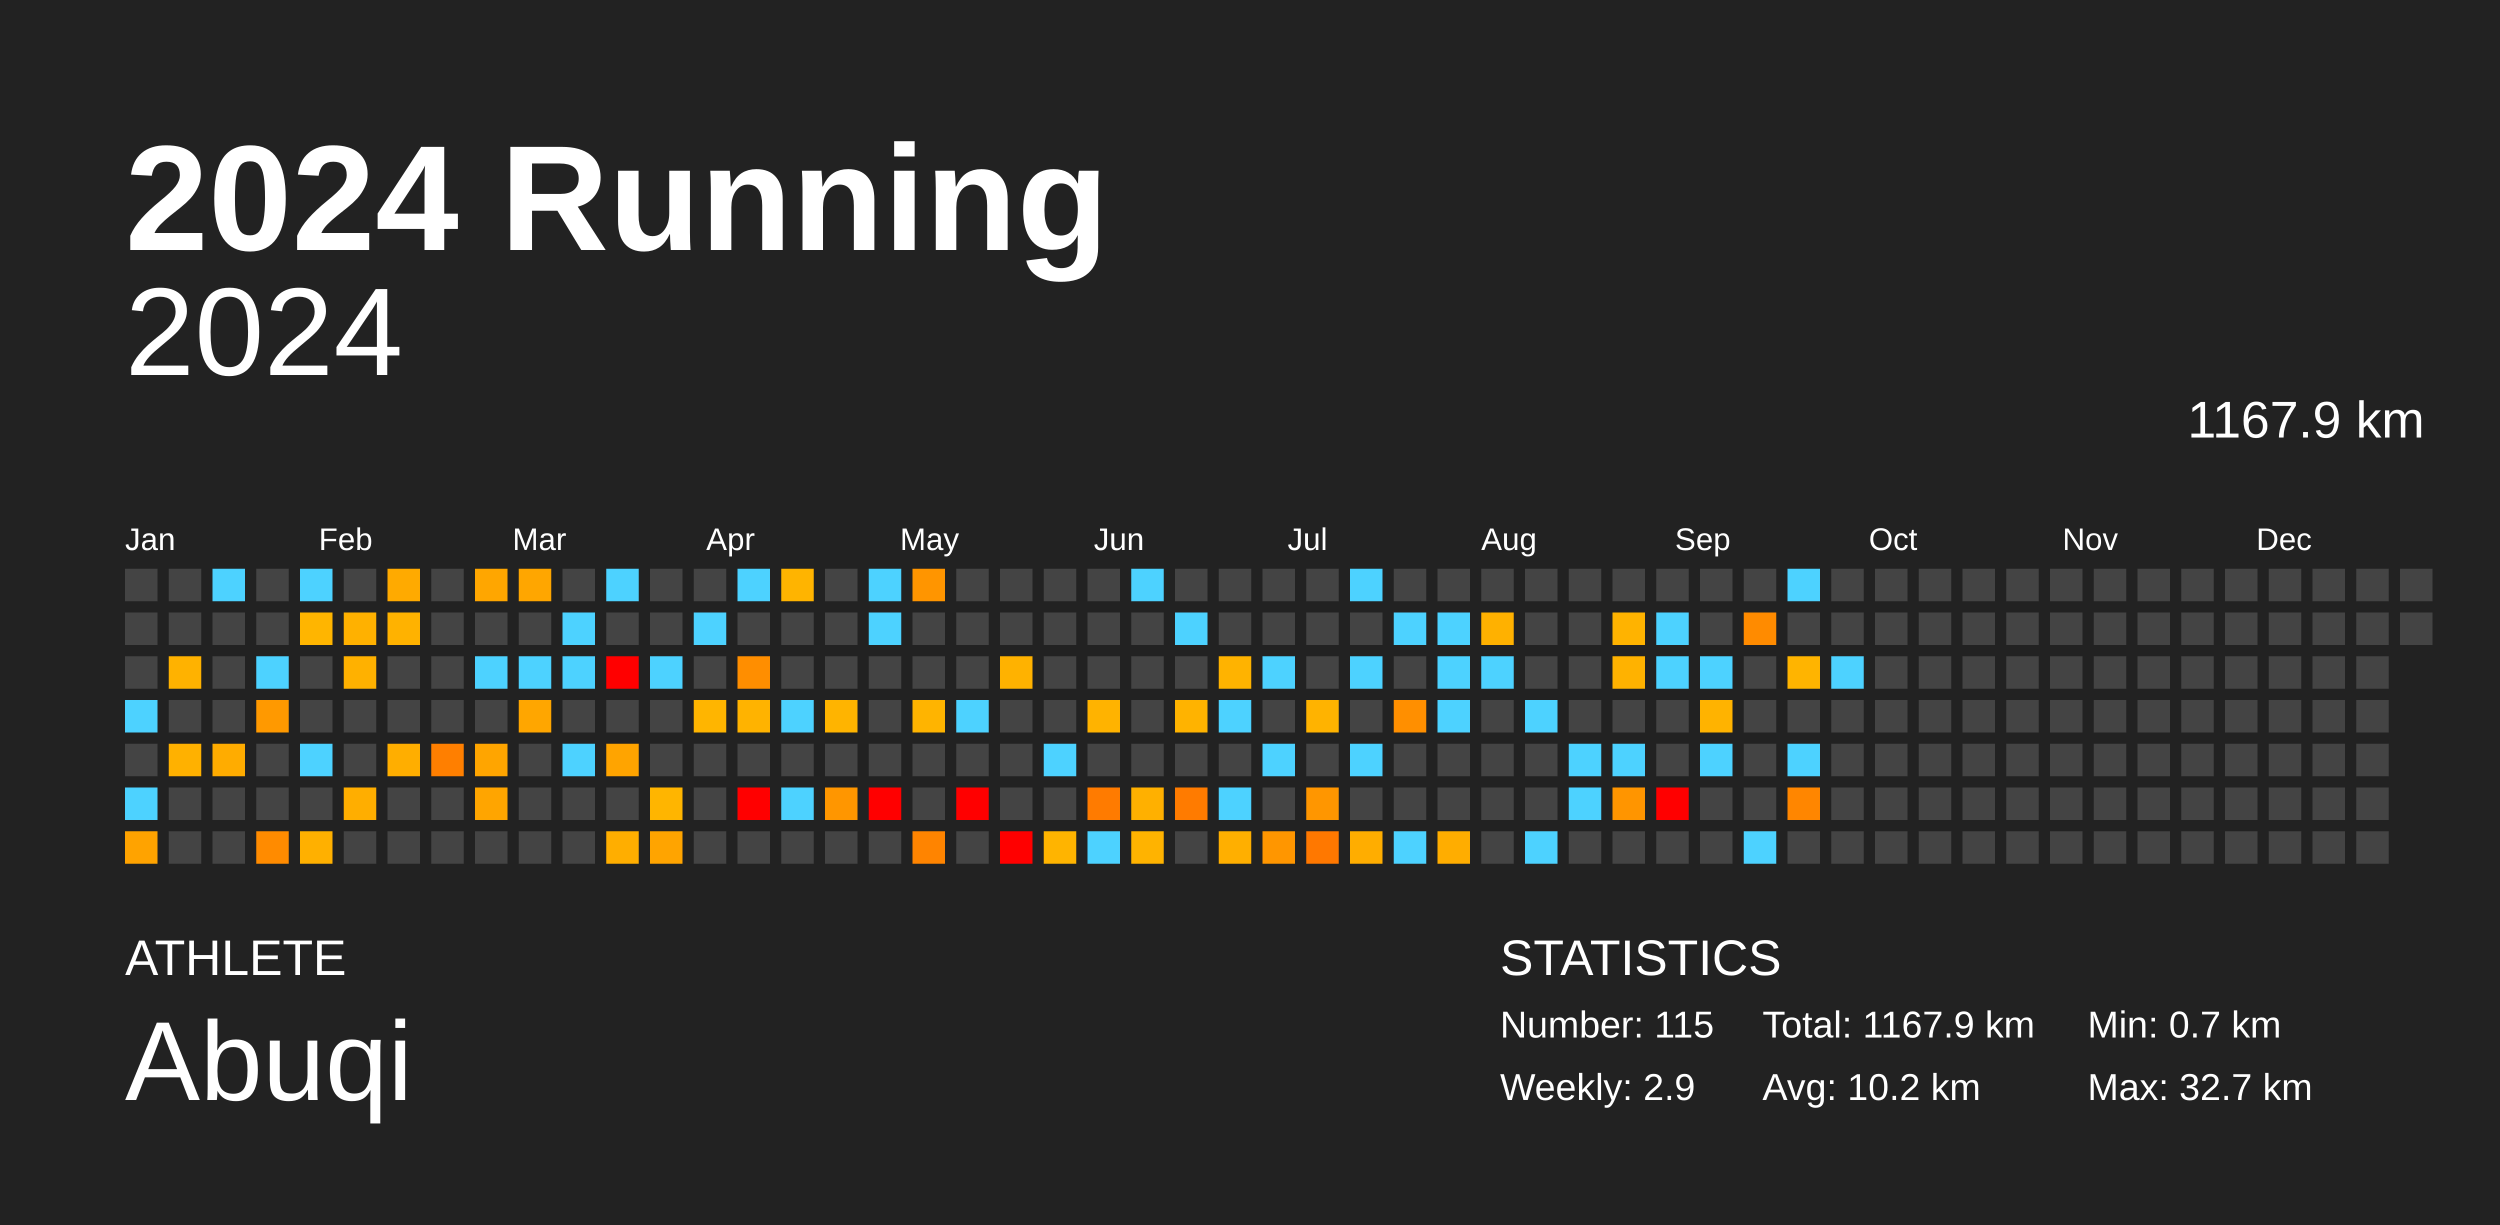
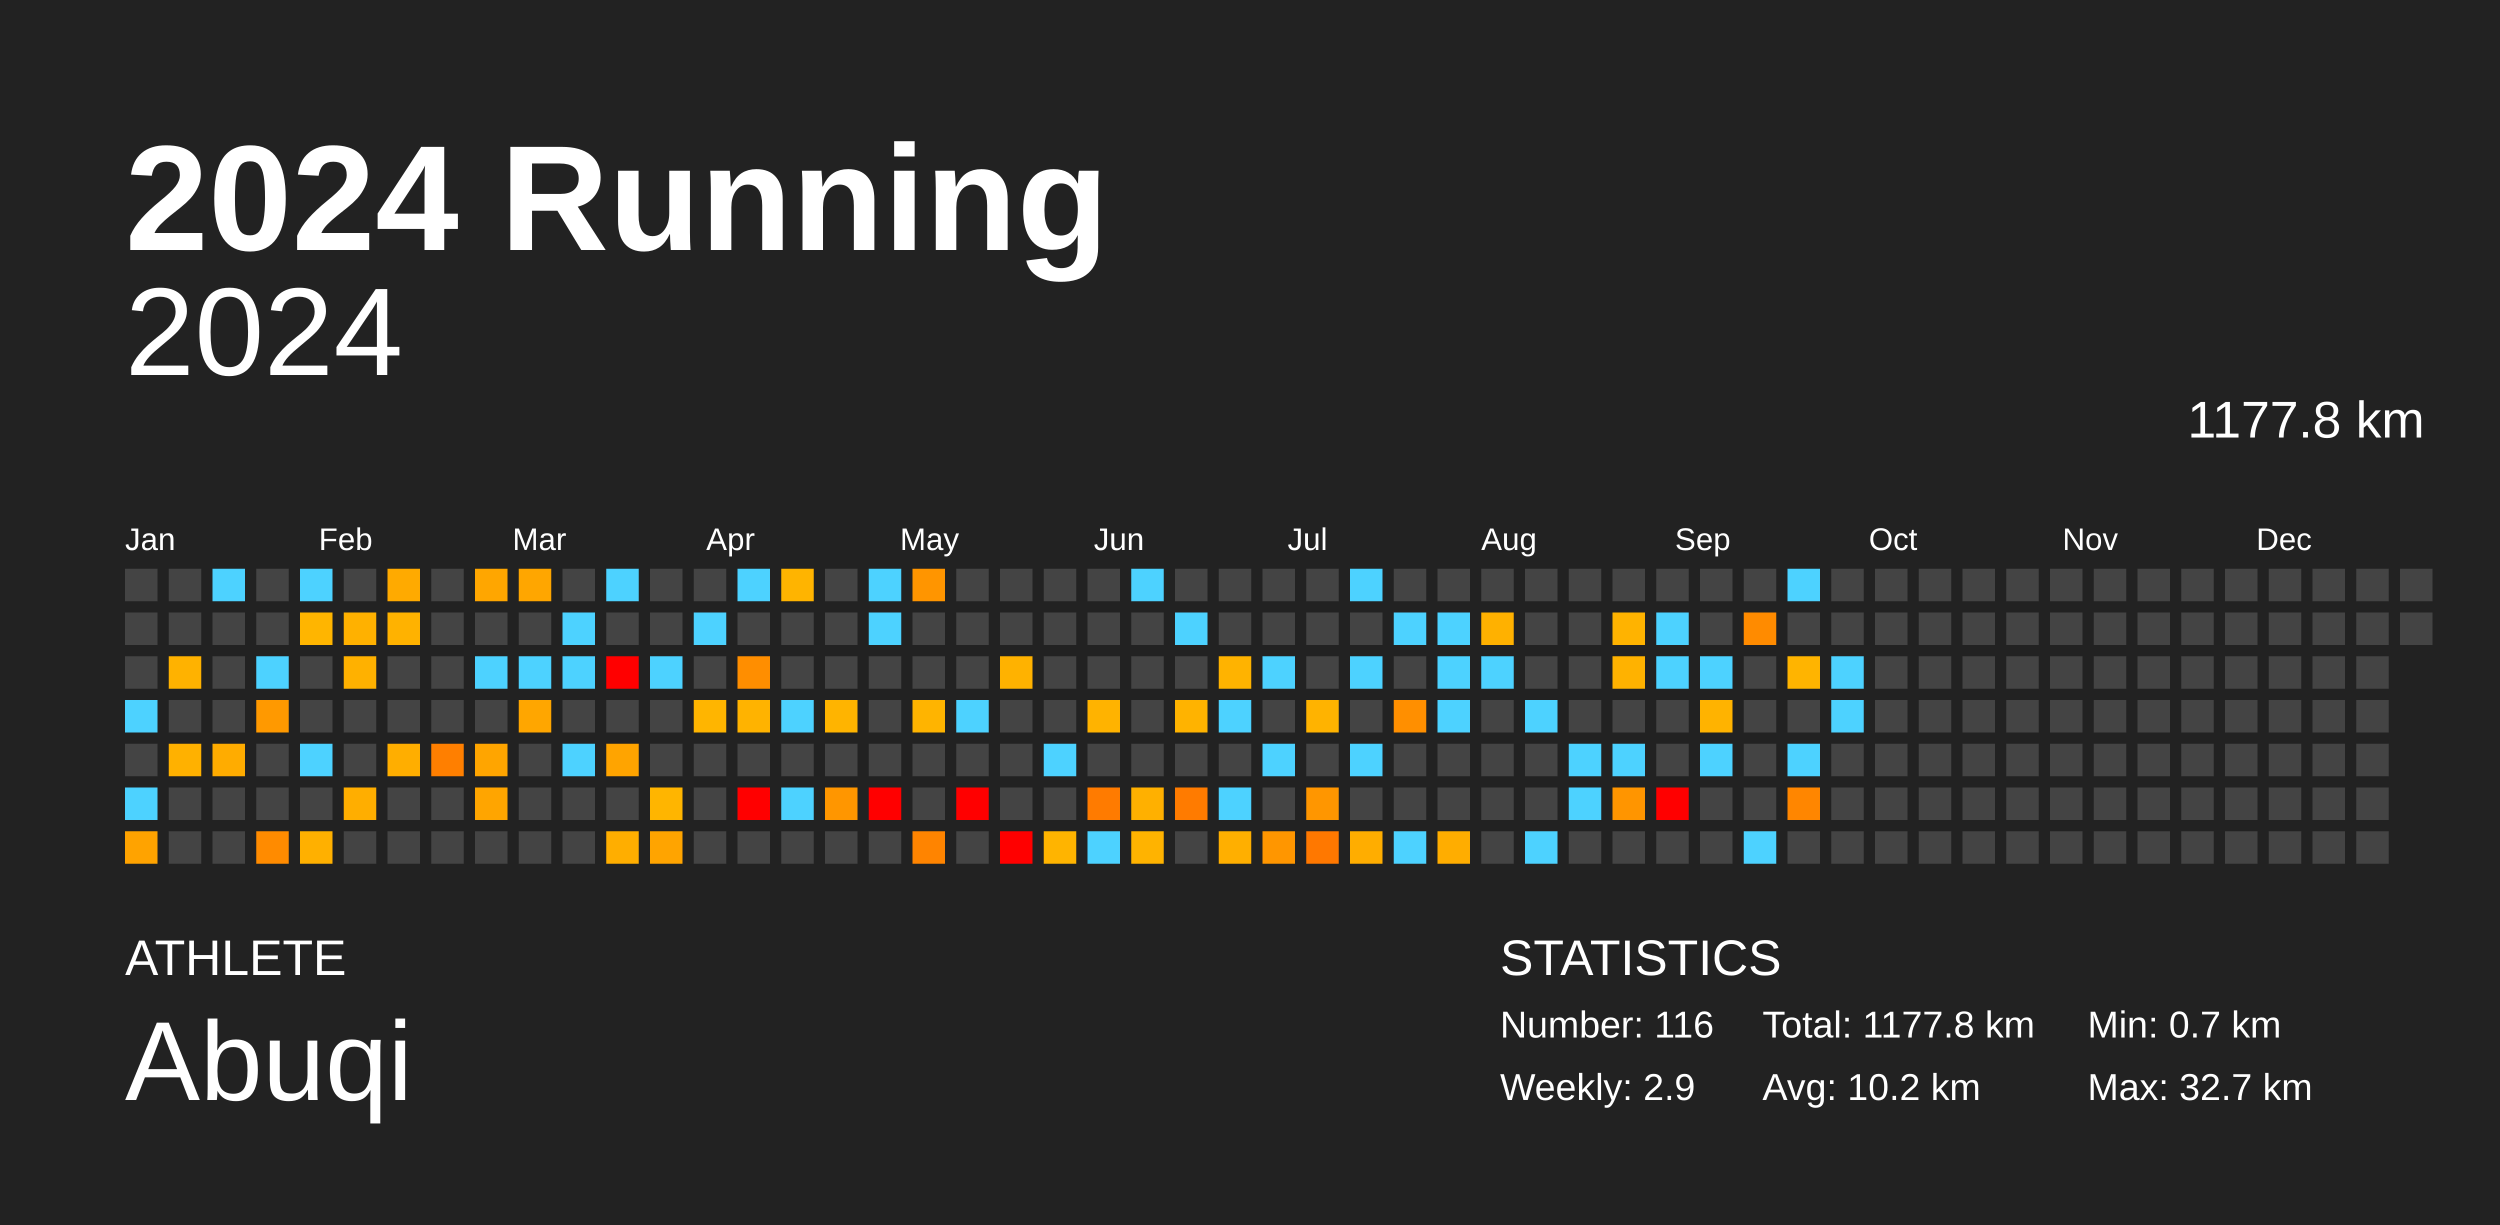
<svg xmlns="http://www.w3.org/2000/svg" baseProfile="full" height="98mm" version="1.1" viewBox="0,0,200,98" width="200mm">
  <defs />
  <rect fill="#222222" height="98" width="200" x="0" y="0" />
  <text fill="#FFFFFF" style="font-size:12px; font-family:Arial; font-weight:bold;" x="10" y="20">2024 Running</text>
  <text fill="#FFFFFF" style="font-size:4px; font-family:Arial" x="10" y="78">ATHLETE</text>
  <text fill="#FFFFFF" style="font-size:9px; font-family:Arial" x="10" y="88">Abuqi</text>
  <text fill="#FFFFFF" style="font-size:4px; font-family:Arial" x="120" y="78">STATISTICS</text>
-   <text fill="#FFFFFF" style="font-size:3px; font-family:Arial" x="120" y="83">Number: 115</text>
+   <text fill="#FFFFFF" style="font-size:3px; font-family:Arial" x="120" y="83">Number: 116</text>
  <text fill="#FFFFFF" style="font-size:3px; font-family:Arial" x="120" y="88">Weekly: 2.9</text>
-   <text fill="#FFFFFF" style="font-size:3px; font-family:Arial" x="141" y="83">Total: 1167.9 km</text>
+   <text fill="#FFFFFF" style="font-size:3px; font-family:Arial" x="141" y="83">Total: 1177.8 km</text>
  <text fill="#FFFFFF" style="font-size:3px; font-family:Arial" x="141" y="88">Avg: 10.2 km</text>
  <text fill="#FFFFFF" style="font-size:3px; font-family:Arial" x="167" y="83">Min: 0.7 km</text>
  <text fill="#FFFFFF" style="font-size:3px; font-family:Arial" x="167" y="88">Max: 32.7 km</text>
  <text alignment-baseline="hanging" fill="#FFFFFF" style="font-size:10.0px; font-family:Arial;" x="10" y="30">2024</text>
-   <text alignment-baseline="hanging" fill="#FFFFFF" style="font-size:4.125px; font-family:Arial;" x="175" y="35">1167.9 km</text>
+   <text alignment-baseline="hanging" fill="#FFFFFF" style="font-size:4.125px; font-family:Arial;" x="175" y="35">1177.8 km</text>
  <text fill="#FFFFFF" style="font-size:2.5px; font-family:Arial" x="10.0" y="44">Jan</text>
  <text fill="#FFFFFF" style="font-size:2.5px; font-family:Arial" x="25.5" y="44">Feb</text>
  <text fill="#FFFFFF" style="font-size:2.5px; font-family:Arial" x="41.0" y="44">Mar</text>
  <text fill="#FFFFFF" style="font-size:2.5px; font-family:Arial" x="56.5" y="44">Apr</text>
  <text fill="#FFFFFF" style="font-size:2.5px; font-family:Arial" x="72.0" y="44">May</text>
  <text fill="#FFFFFF" style="font-size:2.5px; font-family:Arial" x="87.5" y="44">Jun</text>
  <text fill="#FFFFFF" style="font-size:2.5px; font-family:Arial" x="103.0" y="44">Jul</text>
  <text fill="#FFFFFF" style="font-size:2.5px; font-family:Arial" x="118.5" y="44">Aug</text>
  <text fill="#FFFFFF" style="font-size:2.5px; font-family:Arial" x="134.0" y="44">Sep</text>
  <text fill="#FFFFFF" style="font-size:2.5px; font-family:Arial" x="149.5" y="44">Oct</text>
  <text fill="#FFFFFF" style="font-size:2.5px; font-family:Arial" x="165.0" y="44">Nov</text>
  <text fill="#FFFFFF" style="font-size:2.5px; font-family:Arial" x="180.5" y="44">Dec</text>
  <rect fill="#444444" height="2.6" width="2.6" x="10.0" y="45.5" />
  <rect fill="#444444" height="2.6" width="2.6" x="10.0" y="49.0" />
  <rect fill="#444444" height="2.6" width="2.6" x="10.0" y="52.5" />
  <rect fill="#4dd2ff" height="2.6" width="2.6" x="10.0" y="56.0" />
  <rect fill="#444444" height="2.6" width="2.6" x="10.0" y="59.5" />
  <rect fill="#4dd2ff" height="2.6" width="2.6" x="10.0" y="63.0" />
  <rect fill="#ffa300" height="2.6" width="2.6" x="10.0" y="66.5" />
  <rect fill="#444444" height="2.6" width="2.6" x="13.5" y="45.5" />
  <rect fill="#444444" height="2.6" width="2.6" x="13.5" y="49.0" />
  <rect fill="#ffb200" height="2.6" width="2.6" x="13.5" y="52.5" />
  <rect fill="#444444" height="2.6" width="2.6" x="13.5" y="56.0" />
  <rect fill="#ffb100" height="2.6" width="2.6" x="13.5" y="59.5" />
  <rect fill="#444444" height="2.6" width="2.6" x="13.5" y="63.0" />
  <rect fill="#444444" height="2.6" width="2.6" x="13.5" y="66.5" />
  <rect fill="#4dd2ff" height="2.6" width="2.6" x="17.0" y="45.5" />
  <rect fill="#444444" height="2.6" width="2.6" x="17.0" y="49.0" />
  <rect fill="#444444" height="2.6" width="2.6" x="17.0" y="52.5" />
  <rect fill="#444444" height="2.6" width="2.6" x="17.0" y="56.0" />
  <rect fill="#ffac00" height="2.6" width="2.6" x="17.0" y="59.5" />
  <rect fill="#444444" height="2.6" width="2.6" x="17.0" y="63.0" />
  <rect fill="#444444" height="2.6" width="2.6" x="17.0" y="66.5" />
  <rect fill="#444444" height="2.6" width="2.6" x="20.5" y="45.5" />
  <rect fill="#444444" height="2.6" width="2.6" x="20.5" y="49.0" />
  <rect fill="#4dd2ff" height="2.6" width="2.6" x="20.5" y="52.5" />
  <rect fill="#ff9900" height="2.6" width="2.6" x="20.5" y="56.0" />
  <rect fill="#444444" height="2.6" width="2.6" x="20.5" y="59.5" />
  <rect fill="#444444" height="2.6" width="2.6" x="20.5" y="63.0" />
  <rect fill="#ff8b00" height="2.6" width="2.6" x="20.5" y="66.5" />
  <rect fill="#4dd2ff" height="2.6" width="2.6" x="24.0" y="45.5" />
  <rect fill="#ffb500" height="2.6" width="2.6" x="24.0" y="49.0" />
  <rect fill="#444444" height="2.6" width="2.6" x="24.0" y="52.5" />
  <rect fill="#444444" height="2.6" width="2.6" x="24.0" y="56.0" />
  <rect fill="#4dd2ff" height="2.6" width="2.6" x="24.0" y="59.5" />
  <rect fill="#444444" height="2.6" width="2.6" x="24.0" y="63.0" />
  <rect fill="#ffb000" height="2.6" width="2.6" x="24.0" y="66.5" />
  <rect fill="#444444" height="2.6" width="2.6" x="27.5" y="45.5" />
  <rect fill="#ffb100" height="2.6" width="2.6" x="27.5" y="49.0" />
  <rect fill="#ffb100" height="2.6" width="2.6" x="27.5" y="52.5" />
  <rect fill="#444444" height="2.6" width="2.6" x="27.5" y="56.0" />
  <rect fill="#444444" height="2.6" width="2.6" x="27.5" y="59.5" />
  <rect fill="#ffae00" height="2.6" width="2.6" x="27.5" y="63.0" />
  <rect fill="#444444" height="2.6" width="2.6" x="27.5" y="66.5" />
  <rect fill="#ffaa00" height="2.6" width="2.6" x="31.0" y="45.5" />
  <rect fill="#ffb200" height="2.6" width="2.6" x="31.0" y="49.0" />
  <rect fill="#444444" height="2.6" width="2.6" x="31.0" y="52.5" />
  <rect fill="#444444" height="2.6" width="2.6" x="31.0" y="56.0" />
  <rect fill="#ffae00" height="2.6" width="2.6" x="31.0" y="59.5" />
  <rect fill="#444444" height="2.6" width="2.6" x="31.0" y="63.0" />
  <rect fill="#444444" height="2.6" width="2.6" x="31.0" y="66.5" />
  <rect fill="#444444" height="2.6" width="2.6" x="34.5" y="45.5" />
  <rect fill="#444444" height="2.6" width="2.6" x="34.5" y="49.0" />
  <rect fill="#444444" height="2.6" width="2.6" x="34.5" y="52.5" />
  <rect fill="#444444" height="2.6" width="2.6" x="34.5" y="56.0" />
  <rect fill="#ff7f00" height="2.6" width="2.6" x="34.5" y="59.5" />
  <rect fill="#444444" height="2.6" width="2.6" x="34.5" y="63.0" />
  <rect fill="#444444" height="2.6" width="2.6" x="34.5" y="66.5" />
  <rect fill="#ffa600" height="2.6" width="2.6" x="38.0" y="45.5" />
  <rect fill="#444444" height="2.6" width="2.6" x="38.0" y="49.0" />
  <rect fill="#4dd2ff" height="2.6" width="2.6" x="38.0" y="52.5" />
  <rect fill="#444444" height="2.6" width="2.6" x="38.0" y="56.0" />
  <rect fill="#ffa500" height="2.6" width="2.6" x="38.0" y="59.5" />
  <rect fill="#ffa500" height="2.6" width="2.6" x="38.0" y="63.0" />
  <rect fill="#444444" height="2.6" width="2.6" x="38.0" y="66.5" />
  <rect fill="#ffa600" height="2.6" width="2.6" x="41.5" y="45.5" />
  <rect fill="#444444" height="2.6" width="2.6" x="41.5" y="49.0" />
  <rect fill="#4dd2ff" height="2.6" width="2.6" x="41.5" y="52.5" />
  <rect fill="#ffa600" height="2.6" width="2.6" x="41.5" y="56.0" />
  <rect fill="#444444" height="2.6" width="2.6" x="41.5" y="59.5" />
  <rect fill="#444444" height="2.6" width="2.6" x="41.5" y="63.0" />
  <rect fill="#444444" height="2.6" width="2.6" x="41.5" y="66.5" />
  <rect fill="#444444" height="2.6" width="2.6" x="45.0" y="45.5" />
  <rect fill="#4dd2ff" height="2.6" width="2.6" x="45.0" y="49.0" />
  <rect fill="#4dd2ff" height="2.6" width="2.6" x="45.0" y="52.5" />
  <rect fill="#444444" height="2.6" width="2.6" x="45.0" y="56.0" />
  <rect fill="#4dd2ff" height="2.6" width="2.6" x="45.0" y="59.5" />
  <rect fill="#444444" height="2.6" width="2.6" x="45.0" y="63.0" />
  <rect fill="#444444" height="2.6" width="2.6" x="45.0" y="66.5" />
  <rect fill="#4dd2ff" height="2.6" width="2.6" x="48.5" y="45.5" />
  <rect fill="#444444" height="2.6" width="2.6" x="48.5" y="49.0" />
  <rect fill="red" height="2.6" width="2.6" x="48.5" y="52.5" />
  <rect fill="#444444" height="2.6" width="2.6" x="48.5" y="56.0" />
  <rect fill="#ffa400" height="2.6" width="2.6" x="48.5" y="59.5" />
  <rect fill="#444444" height="2.6" width="2.6" x="48.5" y="63.0" />
  <rect fill="#ffae00" height="2.6" width="2.6" x="48.5" y="66.5" />
  <rect fill="#444444" height="2.6" width="2.6" x="52.0" y="45.5" />
  <rect fill="#444444" height="2.6" width="2.6" x="52.0" y="49.0" />
  <rect fill="#4dd2ff" height="2.6" width="2.6" x="52.0" y="52.5" />
  <rect fill="#444444" height="2.6" width="2.6" x="52.0" y="56.0" />
  <rect fill="#444444" height="2.6" width="2.6" x="52.0" y="59.5" />
  <rect fill="#ffb500" height="2.6" width="2.6" x="52.0" y="63.0" />
  <rect fill="#ffa400" height="2.6" width="2.6" x="52.0" y="66.5" />
  <rect fill="#444444" height="2.6" width="2.6" x="55.5" y="45.5" />
  <rect fill="#4dd2ff" height="2.6" width="2.6" x="55.5" y="49.0" />
  <rect fill="#444444" height="2.6" width="2.6" x="55.5" y="52.5" />
  <rect fill="#ffb500" height="2.6" width="2.6" x="55.5" y="56.0" />
  <rect fill="#444444" height="2.6" width="2.6" x="55.5" y="59.5" />
  <rect fill="#444444" height="2.6" width="2.6" x="55.5" y="63.0" />
  <rect fill="#444444" height="2.6" width="2.6" x="55.5" y="66.5" />
  <rect fill="#4dd2ff" height="2.6" width="2.6" x="59.0" y="45.5" />
  <rect fill="#444444" height="2.6" width="2.6" x="59.0" y="49.0" />
  <rect fill="#ff8e00" height="2.6" width="2.6" x="59.0" y="52.5" />
  <rect fill="#ffb300" height="2.6" width="2.6" x="59.0" y="56.0" />
  <rect fill="#444444" height="2.6" width="2.6" x="59.0" y="59.5" />
  <rect fill="red" height="2.6" width="2.6" x="59.0" y="63.0" />
  <rect fill="#444444" height="2.6" width="2.6" x="59.0" y="66.5" />
  <rect fill="#ffb400" height="2.6" width="2.6" x="62.5" y="45.5" />
  <rect fill="#444444" height="2.6" width="2.6" x="62.5" y="49.0" />
  <rect fill="#444444" height="2.6" width="2.6" x="62.5" y="52.5" />
  <rect fill="#4dd2ff" height="2.6" width="2.6" x="62.5" y="56.0" />
  <rect fill="#444444" height="2.6" width="2.6" x="62.5" y="59.5" />
  <rect fill="#4dd2ff" height="2.6" width="2.6" x="62.5" y="63.0" />
  <rect fill="#444444" height="2.6" width="2.6" x="62.5" y="66.5" />
  <rect fill="#444444" height="2.6" width="2.6" x="66.0" y="45.5" />
  <rect fill="#444444" height="2.6" width="2.6" x="66.0" y="49.0" />
  <rect fill="#444444" height="2.6" width="2.6" x="66.0" y="52.5" />
  <rect fill="#ffb400" height="2.6" width="2.6" x="66.0" y="56.0" />
  <rect fill="#444444" height="2.6" width="2.6" x="66.0" y="59.5" />
  <rect fill="#ff9600" height="2.6" width="2.6" x="66.0" y="63.0" />
  <rect fill="#444444" height="2.6" width="2.6" x="66.0" y="66.5" />
  <rect fill="#4dd2ff" height="2.6" width="2.6" x="69.5" y="45.5" />
  <rect fill="#4dd2ff" height="2.6" width="2.6" x="69.5" y="49.0" />
  <rect fill="#444444" height="2.6" width="2.6" x="69.5" y="52.5" />
  <rect fill="#444444" height="2.6" width="2.6" x="69.5" y="56.0" />
  <rect fill="#444444" height="2.6" width="2.6" x="69.5" y="59.5" />
  <rect fill="red" height="2.6" width="2.6" x="69.5" y="63.0" />
  <rect fill="#444444" height="2.6" width="2.6" x="69.5" y="66.5" />
  <rect fill="#ff9500" height="2.6" width="2.6" x="73.0" y="45.5" />
  <rect fill="#444444" height="2.6" width="2.6" x="73.0" y="49.0" />
  <rect fill="#444444" height="2.6" width="2.6" x="73.0" y="52.5" />
  <rect fill="#ffb400" height="2.6" width="2.6" x="73.0" y="56.0" />
  <rect fill="#444444" height="2.6" width="2.6" x="73.0" y="59.5" />
  <rect fill="#444444" height="2.6" width="2.6" x="73.0" y="63.0" />
  <rect fill="#ff8400" height="2.6" width="2.6" x="73.0" y="66.5" />
  <rect fill="#444444" height="2.6" width="2.6" x="76.5" y="45.5" />
  <rect fill="#444444" height="2.6" width="2.6" x="76.5" y="49.0" />
  <rect fill="#444444" height="2.6" width="2.6" x="76.5" y="52.5" />
  <rect fill="#4dd2ff" height="2.6" width="2.6" x="76.5" y="56.0" />
  <rect fill="#444444" height="2.6" width="2.6" x="76.5" y="59.5" />
  <rect fill="red" height="2.6" width="2.6" x="76.5" y="63.0" />
  <rect fill="#444444" height="2.6" width="2.6" x="76.5" y="66.5" />
  <rect fill="#444444" height="2.6" width="2.6" x="80.0" y="45.5" />
  <rect fill="#444444" height="2.6" width="2.6" x="80.0" y="49.0" />
  <rect fill="#ffb200" height="2.6" width="2.6" x="80.0" y="52.5" />
  <rect fill="#444444" height="2.6" width="2.6" x="80.0" y="56.0" />
  <rect fill="#444444" height="2.6" width="2.6" x="80.0" y="59.5" />
  <rect fill="#444444" height="2.6" width="2.6" x="80.0" y="63.0" />
  <rect fill="red" height="2.6" width="2.6" x="80.0" y="66.5" />
  <rect fill="#444444" height="2.6" width="2.6" x="83.5" y="45.5" />
  <rect fill="#444444" height="2.6" width="2.6" x="83.5" y="49.0" />
  <rect fill="#444444" height="2.6" width="2.6" x="83.5" y="52.5" />
  <rect fill="#444444" height="2.6" width="2.6" x="83.5" y="56.0" />
  <rect fill="#4dd2ff" height="2.6" width="2.6" x="83.5" y="59.5" />
  <rect fill="#444444" height="2.6" width="2.6" x="83.5" y="63.0" />
  <rect fill="#ffb400" height="2.6" width="2.6" x="83.5" y="66.5" />
  <rect fill="#444444" height="2.6" width="2.6" x="87.0" y="45.5" />
  <rect fill="#444444" height="2.6" width="2.6" x="87.0" y="49.0" />
  <rect fill="#444444" height="2.6" width="2.6" x="87.0" y="52.5" />
  <rect fill="#ffb300" height="2.6" width="2.6" x="87.0" y="56.0" />
  <rect fill="#444444" height="2.6" width="2.6" x="87.0" y="59.5" />
  <rect fill="#ff7b00" height="2.6" width="2.6" x="87.0" y="63.0" />
  <rect fill="#4dd2ff" height="2.6" width="2.6" x="87.0" y="66.5" />
  <rect fill="#4dd2ff" height="2.6" width="2.6" x="90.5" y="45.5" />
  <rect fill="#444444" height="2.6" width="2.6" x="90.5" y="49.0" />
  <rect fill="#444444" height="2.6" width="2.6" x="90.5" y="52.5" />
  <rect fill="#444444" height="2.6" width="2.6" x="90.5" y="56.0" />
  <rect fill="#444444" height="2.6" width="2.6" x="90.5" y="59.5" />
  <rect fill="#ffb000" height="2.6" width="2.6" x="90.5" y="63.0" />
  <rect fill="#ffb300" height="2.6" width="2.6" x="90.5" y="66.5" />
  <rect fill="#444444" height="2.6" width="2.6" x="94.0" y="45.5" />
  <rect fill="#4dd2ff" height="2.6" width="2.6" x="94.0" y="49.0" />
  <rect fill="#444444" height="2.6" width="2.6" x="94.0" y="52.5" />
  <rect fill="#ffb300" height="2.6" width="2.6" x="94.0" y="56.0" />
  <rect fill="#444444" height="2.6" width="2.6" x="94.0" y="59.5" />
  <rect fill="#ff7b00" height="2.6" width="2.6" x="94.0" y="63.0" />
  <rect fill="#444444" height="2.6" width="2.6" x="94.0" y="66.5" />
  <rect fill="#444444" height="2.6" width="2.6" x="97.5" y="45.5" />
  <rect fill="#444444" height="2.6" width="2.6" x="97.5" y="49.0" />
  <rect fill="#ffb300" height="2.6" width="2.6" x="97.5" y="52.5" />
  <rect fill="#4dd2ff" height="2.6" width="2.6" x="97.5" y="56.0" />
  <rect fill="#444444" height="2.6" width="2.6" x="97.5" y="59.5" />
  <rect fill="#4dd2ff" height="2.6" width="2.6" x="97.5" y="63.0" />
  <rect fill="#ffaf00" height="2.6" width="2.6" x="97.5" y="66.5" />
  <rect fill="#444444" height="2.6" width="2.6" x="101.0" y="45.5" />
  <rect fill="#444444" height="2.6" width="2.6" x="101.0" y="49.0" />
  <rect fill="#4dd2ff" height="2.6" width="2.6" x="101.0" y="52.5" />
  <rect fill="#444444" height="2.6" width="2.6" x="101.0" y="56.0" />
  <rect fill="#4dd2ff" height="2.6" width="2.6" x="101.0" y="59.5" />
  <rect fill="#444444" height="2.6" width="2.6" x="101.0" y="63.0" />
  <rect fill="#ff9600" height="2.6" width="2.6" x="101.0" y="66.5" />
  <rect fill="#444444" height="2.6" width="2.6" x="104.5" y="45.5" />
  <rect fill="#444444" height="2.6" width="2.6" x="104.5" y="49.0" />
  <rect fill="#444444" height="2.6" width="2.6" x="104.5" y="52.5" />
  <rect fill="#ffb300" height="2.6" width="2.6" x="104.5" y="56.0" />
  <rect fill="#444444" height="2.6" width="2.6" x="104.5" y="59.5" />
  <rect fill="#ff9600" height="2.6" width="2.6" x="104.5" y="63.0" />
  <rect fill="#ff7800" height="2.6" width="2.6" x="104.5" y="66.5" />
  <rect fill="#4dd2ff" height="2.6" width="2.6" x="108.0" y="45.5" />
  <rect fill="#444444" height="2.6" width="2.6" x="108.0" y="49.0" />
  <rect fill="#4dd2ff" height="2.6" width="2.6" x="108.0" y="52.5" />
  <rect fill="#444444" height="2.6" width="2.6" x="108.0" y="56.0" />
  <rect fill="#4dd2ff" height="2.6" width="2.6" x="108.0" y="59.5" />
  <rect fill="#444444" height="2.6" width="2.6" x="108.0" y="63.0" />
  <rect fill="#ffad00" height="2.6" width="2.6" x="108.0" y="66.5" />
  <rect fill="#444444" height="2.6" width="2.6" x="111.5" y="45.5" />
  <rect fill="#4dd2ff" height="2.6" width="2.6" x="111.5" y="49.0" />
  <rect fill="#444444" height="2.6" width="2.6" x="111.5" y="52.5" />
  <rect fill="#ff8f00" height="2.6" width="2.6" x="111.5" y="56.0" />
  <rect fill="#444444" height="2.6" width="2.6" x="111.5" y="59.5" />
  <rect fill="#444444" height="2.6" width="2.6" x="111.5" y="63.0" />
  <rect fill="#4dd2ff" height="2.6" width="2.6" x="111.5" y="66.5" />
  <rect fill="#444444" height="2.6" width="2.6" x="115.0" y="45.5" />
  <rect fill="#4dd2ff" height="2.6" width="2.6" x="115.0" y="49.0" />
  <rect fill="#4dd2ff" height="2.6" width="2.6" x="115.0" y="52.5" />
  <rect fill="#4dd2ff" height="2.6" width="2.6" x="115.0" y="56.0" />
  <rect fill="#444444" height="2.6" width="2.6" x="115.0" y="59.5" />
  <rect fill="#444444" height="2.6" width="2.6" x="115.0" y="63.0" />
  <rect fill="#ffad00" height="2.6" width="2.6" x="115.0" y="66.5" />
  <rect fill="#444444" height="2.6" width="2.6" x="118.5" y="45.5" />
  <rect fill="#ffb100" height="2.6" width="2.6" x="118.5" y="49.0" />
  <rect fill="#4dd2ff" height="2.6" width="2.6" x="118.5" y="52.5" />
  <rect fill="#444444" height="2.6" width="2.6" x="118.5" y="56.0" />
  <rect fill="#444444" height="2.6" width="2.6" x="118.5" y="59.5" />
  <rect fill="#444444" height="2.6" width="2.6" x="118.5" y="63.0" />
  <rect fill="#444444" height="2.6" width="2.6" x="118.5" y="66.5" />
  <rect fill="#444444" height="2.6" width="2.6" x="122.0" y="45.5" />
  <rect fill="#444444" height="2.6" width="2.6" x="122.0" y="49.0" />
  <rect fill="#444444" height="2.6" width="2.6" x="122.0" y="52.5" />
  <rect fill="#4dd2ff" height="2.6" width="2.6" x="122.0" y="56.0" />
  <rect fill="#444444" height="2.6" width="2.6" x="122.0" y="59.5" />
  <rect fill="#444444" height="2.6" width="2.6" x="122.0" y="63.0" />
  <rect fill="#4dd2ff" height="2.6" width="2.6" x="122.0" y="66.5" />
  <rect fill="#444444" height="2.6" width="2.6" x="125.5" y="45.5" />
  <rect fill="#444444" height="2.6" width="2.6" x="125.5" y="49.0" />
  <rect fill="#444444" height="2.6" width="2.6" x="125.5" y="52.5" />
  <rect fill="#444444" height="2.6" width="2.6" x="125.5" y="56.0" />
  <rect fill="#4dd2ff" height="2.6" width="2.6" x="125.5" y="59.5" />
  <rect fill="#4dd2ff" height="2.6" width="2.6" x="125.5" y="63.0" />
  <rect fill="#444444" height="2.6" width="2.6" x="125.5" y="66.5" />
  <rect fill="#444444" height="2.6" width="2.6" x="129.0" y="45.5" />
  <rect fill="#ffb300" height="2.6" width="2.6" x="129.0" y="49.0" />
  <rect fill="#ffb200" height="2.6" width="2.6" x="129.0" y="52.5" />
  <rect fill="#444444" height="2.6" width="2.6" x="129.0" y="56.0" />
  <rect fill="#4dd2ff" height="2.6" width="2.6" x="129.0" y="59.5" />
  <rect fill="#ff9500" height="2.6" width="2.6" x="129.0" y="63.0" />
  <rect fill="#444444" height="2.6" width="2.6" x="129.0" y="66.5" />
  <rect fill="#444444" height="2.6" width="2.6" x="132.5" y="45.5" />
  <rect fill="#4dd2ff" height="2.6" width="2.6" x="132.5" y="49.0" />
  <rect fill="#4dd2ff" height="2.6" width="2.6" x="132.5" y="52.5" />
  <rect fill="#444444" height="2.6" width="2.6" x="132.5" y="56.0" />
  <rect fill="#444444" height="2.6" width="2.6" x="132.5" y="59.5" />
  <rect fill="red" height="2.6" width="2.6" x="132.5" y="63.0" />
  <rect fill="#444444" height="2.6" width="2.6" x="132.5" y="66.5" />
  <rect fill="#444444" height="2.6" width="2.6" x="136.0" y="45.5" />
  <rect fill="#444444" height="2.6" width="2.6" x="136.0" y="49.0" />
  <rect fill="#4dd2ff" height="2.6" width="2.6" x="136.0" y="52.5" />
  <rect fill="#ffb300" height="2.6" width="2.6" x="136.0" y="56.0" />
  <rect fill="#4dd2ff" height="2.6" width="2.6" x="136.0" y="59.5" />
  <rect fill="#444444" height="2.6" width="2.6" x="136.0" y="63.0" />
  <rect fill="#444444" height="2.6" width="2.6" x="136.0" y="66.5" />
  <rect fill="#444444" height="2.6" width="2.6" x="139.5" y="45.5" />
  <rect fill="#ff8b00" height="2.6" width="2.6" x="139.5" y="49.0" />
  <rect fill="#444444" height="2.6" width="2.6" x="139.5" y="52.5" />
  <rect fill="#444444" height="2.6" width="2.6" x="139.5" y="56.0" />
  <rect fill="#444444" height="2.6" width="2.6" x="139.5" y="59.5" />
  <rect fill="#444444" height="2.6" width="2.6" x="139.5" y="63.0" />
  <rect fill="#4dd2ff" height="2.6" width="2.6" x="139.5" y="66.5" />
  <rect fill="#4dd2ff" height="2.6" width="2.6" x="143.0" y="45.5" />
  <rect fill="#444444" height="2.6" width="2.6" x="143.0" y="49.0" />
  <rect fill="#ffb400" height="2.6" width="2.6" x="143.0" y="52.5" />
  <rect fill="#444444" height="2.6" width="2.6" x="143.0" y="56.0" />
  <rect fill="#4dd2ff" height="2.6" width="2.6" x="143.0" y="59.5" />
  <rect fill="#ff8600" height="2.6" width="2.6" x="143.0" y="63.0" />
  <rect fill="#444444" height="2.6" width="2.6" x="143.0" y="66.5" />
  <rect fill="#444444" height="2.6" width="2.6" x="146.5" y="45.5" />
  <rect fill="#444444" height="2.6" width="2.6" x="146.5" y="49.0" />
  <rect fill="#4dd2ff" height="2.6" width="2.6" x="146.5" y="52.5" />
-   <rect fill="#444444" height="2.6" width="2.6" x="146.5" y="56.0" />
+   <rect fill="#4dd2ff" height="2.6" width="2.6" x="146.5" y="56.0" />
  <rect fill="#444444" height="2.6" width="2.6" x="146.5" y="59.5" />
  <rect fill="#444444" height="2.6" width="2.6" x="146.5" y="63.0" />
  <rect fill="#444444" height="2.6" width="2.6" x="146.5" y="66.5" />
  <rect fill="#444444" height="2.6" width="2.6" x="150.0" y="45.5" />
  <rect fill="#444444" height="2.6" width="2.6" x="150.0" y="49.0" />
  <rect fill="#444444" height="2.6" width="2.6" x="150.0" y="52.5" />
  <rect fill="#444444" height="2.6" width="2.6" x="150.0" y="56.0" />
  <rect fill="#444444" height="2.6" width="2.6" x="150.0" y="59.5" />
  <rect fill="#444444" height="2.6" width="2.6" x="150.0" y="63.0" />
  <rect fill="#444444" height="2.6" width="2.6" x="150.0" y="66.5" />
  <rect fill="#444444" height="2.6" width="2.6" x="153.5" y="45.5" />
  <rect fill="#444444" height="2.6" width="2.6" x="153.5" y="49.0" />
  <rect fill="#444444" height="2.6" width="2.6" x="153.5" y="52.5" />
  <rect fill="#444444" height="2.6" width="2.6" x="153.5" y="56.0" />
  <rect fill="#444444" height="2.6" width="2.6" x="153.5" y="59.5" />
  <rect fill="#444444" height="2.6" width="2.6" x="153.5" y="63.0" />
  <rect fill="#444444" height="2.6" width="2.6" x="153.5" y="66.5" />
  <rect fill="#444444" height="2.6" width="2.6" x="157.0" y="45.5" />
  <rect fill="#444444" height="2.6" width="2.6" x="157.0" y="49.0" />
  <rect fill="#444444" height="2.6" width="2.6" x="157.0" y="52.5" />
  <rect fill="#444444" height="2.6" width="2.6" x="157.0" y="56.0" />
  <rect fill="#444444" height="2.6" width="2.6" x="157.0" y="59.5" />
  <rect fill="#444444" height="2.6" width="2.6" x="157.0" y="63.0" />
  <rect fill="#444444" height="2.6" width="2.6" x="157.0" y="66.5" />
  <rect fill="#444444" height="2.6" width="2.6" x="160.5" y="45.5" />
  <rect fill="#444444" height="2.6" width="2.6" x="160.5" y="49.0" />
  <rect fill="#444444" height="2.6" width="2.6" x="160.5" y="52.5" />
  <rect fill="#444444" height="2.6" width="2.6" x="160.5" y="56.0" />
  <rect fill="#444444" height="2.6" width="2.6" x="160.5" y="59.5" />
  <rect fill="#444444" height="2.6" width="2.6" x="160.5" y="63.0" />
  <rect fill="#444444" height="2.6" width="2.6" x="160.5" y="66.5" />
  <rect fill="#444444" height="2.6" width="2.6" x="164.0" y="45.5" />
  <rect fill="#444444" height="2.6" width="2.6" x="164.0" y="49.0" />
  <rect fill="#444444" height="2.6" width="2.6" x="164.0" y="52.5" />
  <rect fill="#444444" height="2.6" width="2.6" x="164.0" y="56.0" />
  <rect fill="#444444" height="2.6" width="2.6" x="164.0" y="59.5" />
  <rect fill="#444444" height="2.6" width="2.6" x="164.0" y="63.0" />
  <rect fill="#444444" height="2.6" width="2.6" x="164.0" y="66.5" />
  <rect fill="#444444" height="2.6" width="2.6" x="167.5" y="45.5" />
  <rect fill="#444444" height="2.6" width="2.6" x="167.5" y="49.0" />
  <rect fill="#444444" height="2.6" width="2.6" x="167.5" y="52.5" />
  <rect fill="#444444" height="2.6" width="2.6" x="167.5" y="56.0" />
  <rect fill="#444444" height="2.6" width="2.6" x="167.5" y="59.5" />
  <rect fill="#444444" height="2.6" width="2.6" x="167.5" y="63.0" />
  <rect fill="#444444" height="2.6" width="2.6" x="167.5" y="66.5" />
  <rect fill="#444444" height="2.6" width="2.6" x="171.0" y="45.5" />
  <rect fill="#444444" height="2.6" width="2.6" x="171.0" y="49.0" />
  <rect fill="#444444" height="2.6" width="2.6" x="171.0" y="52.5" />
  <rect fill="#444444" height="2.6" width="2.6" x="171.0" y="56.0" />
  <rect fill="#444444" height="2.6" width="2.6" x="171.0" y="59.5" />
  <rect fill="#444444" height="2.6" width="2.6" x="171.0" y="63.0" />
  <rect fill="#444444" height="2.6" width="2.6" x="171.0" y="66.5" />
  <rect fill="#444444" height="2.6" width="2.6" x="174.5" y="45.5" />
  <rect fill="#444444" height="2.6" width="2.6" x="174.5" y="49.0" />
  <rect fill="#444444" height="2.6" width="2.6" x="174.5" y="52.5" />
  <rect fill="#444444" height="2.6" width="2.6" x="174.5" y="56.0" />
  <rect fill="#444444" height="2.6" width="2.6" x="174.5" y="59.5" />
  <rect fill="#444444" height="2.6" width="2.6" x="174.5" y="63.0" />
  <rect fill="#444444" height="2.6" width="2.6" x="174.5" y="66.5" />
  <rect fill="#444444" height="2.6" width="2.6" x="178.0" y="45.5" />
  <rect fill="#444444" height="2.6" width="2.6" x="178.0" y="49.0" />
  <rect fill="#444444" height="2.6" width="2.6" x="178.0" y="52.5" />
  <rect fill="#444444" height="2.6" width="2.6" x="178.0" y="56.0" />
  <rect fill="#444444" height="2.6" width="2.6" x="178.0" y="59.5" />
  <rect fill="#444444" height="2.6" width="2.6" x="178.0" y="63.0" />
  <rect fill="#444444" height="2.6" width="2.6" x="178.0" y="66.5" />
  <rect fill="#444444" height="2.6" width="2.6" x="181.5" y="45.5" />
  <rect fill="#444444" height="2.6" width="2.6" x="181.5" y="49.0" />
  <rect fill="#444444" height="2.6" width="2.6" x="181.5" y="52.5" />
  <rect fill="#444444" height="2.6" width="2.6" x="181.5" y="56.0" />
  <rect fill="#444444" height="2.6" width="2.6" x="181.5" y="59.5" />
  <rect fill="#444444" height="2.6" width="2.6" x="181.5" y="63.0" />
  <rect fill="#444444" height="2.6" width="2.6" x="181.5" y="66.5" />
  <rect fill="#444444" height="2.6" width="2.6" x="185.0" y="45.5" />
  <rect fill="#444444" height="2.6" width="2.6" x="185.0" y="49.0" />
  <rect fill="#444444" height="2.6" width="2.6" x="185.0" y="52.5" />
  <rect fill="#444444" height="2.6" width="2.6" x="185.0" y="56.0" />
  <rect fill="#444444" height="2.6" width="2.6" x="185.0" y="59.5" />
  <rect fill="#444444" height="2.6" width="2.6" x="185.0" y="63.0" />
  <rect fill="#444444" height="2.6" width="2.6" x="185.0" y="66.5" />
  <rect fill="#444444" height="2.6" width="2.6" x="188.5" y="45.5" />
  <rect fill="#444444" height="2.6" width="2.6" x="188.5" y="49.0" />
  <rect fill="#444444" height="2.6" width="2.6" x="188.5" y="52.5" />
  <rect fill="#444444" height="2.6" width="2.6" x="188.5" y="56.0" />
  <rect fill="#444444" height="2.6" width="2.6" x="188.5" y="59.5" />
  <rect fill="#444444" height="2.6" width="2.6" x="188.5" y="63.0" />
  <rect fill="#444444" height="2.6" width="2.6" x="188.5" y="66.5" />
  <rect fill="#444444" height="2.6" width="2.6" x="192.0" y="45.5" />
  <rect fill="#444444" height="2.6" width="2.6" x="192.0" y="49.0" />
</svg>
